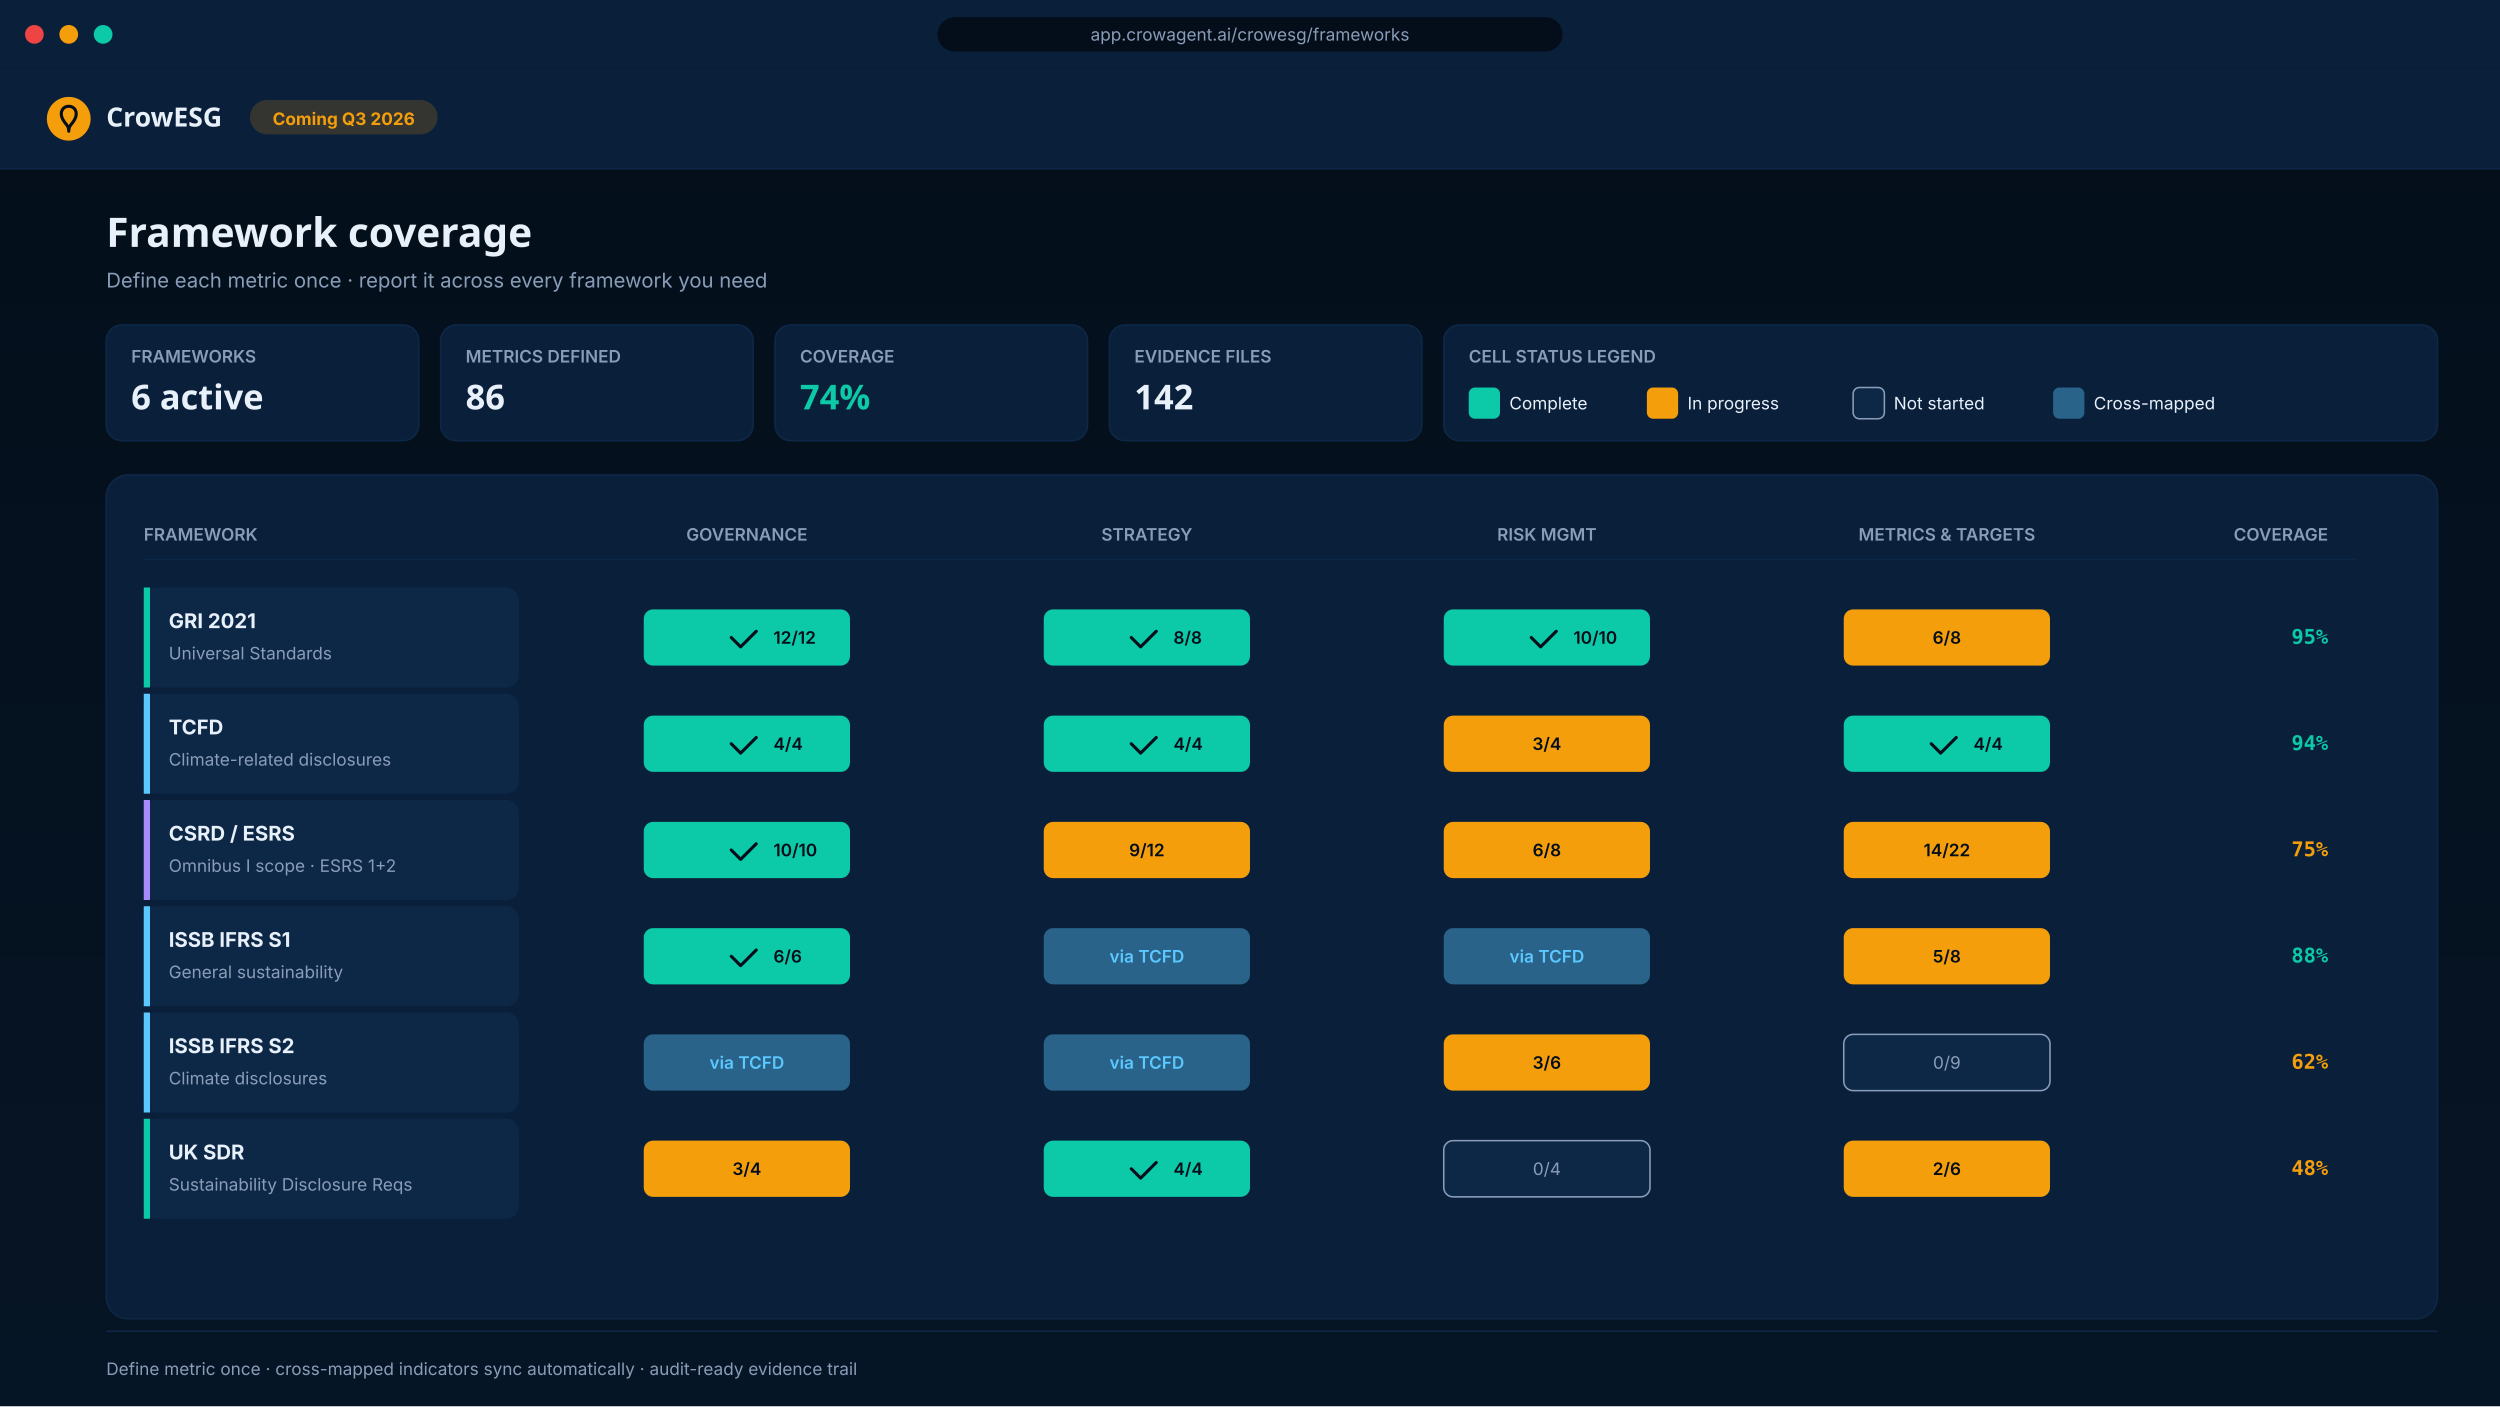
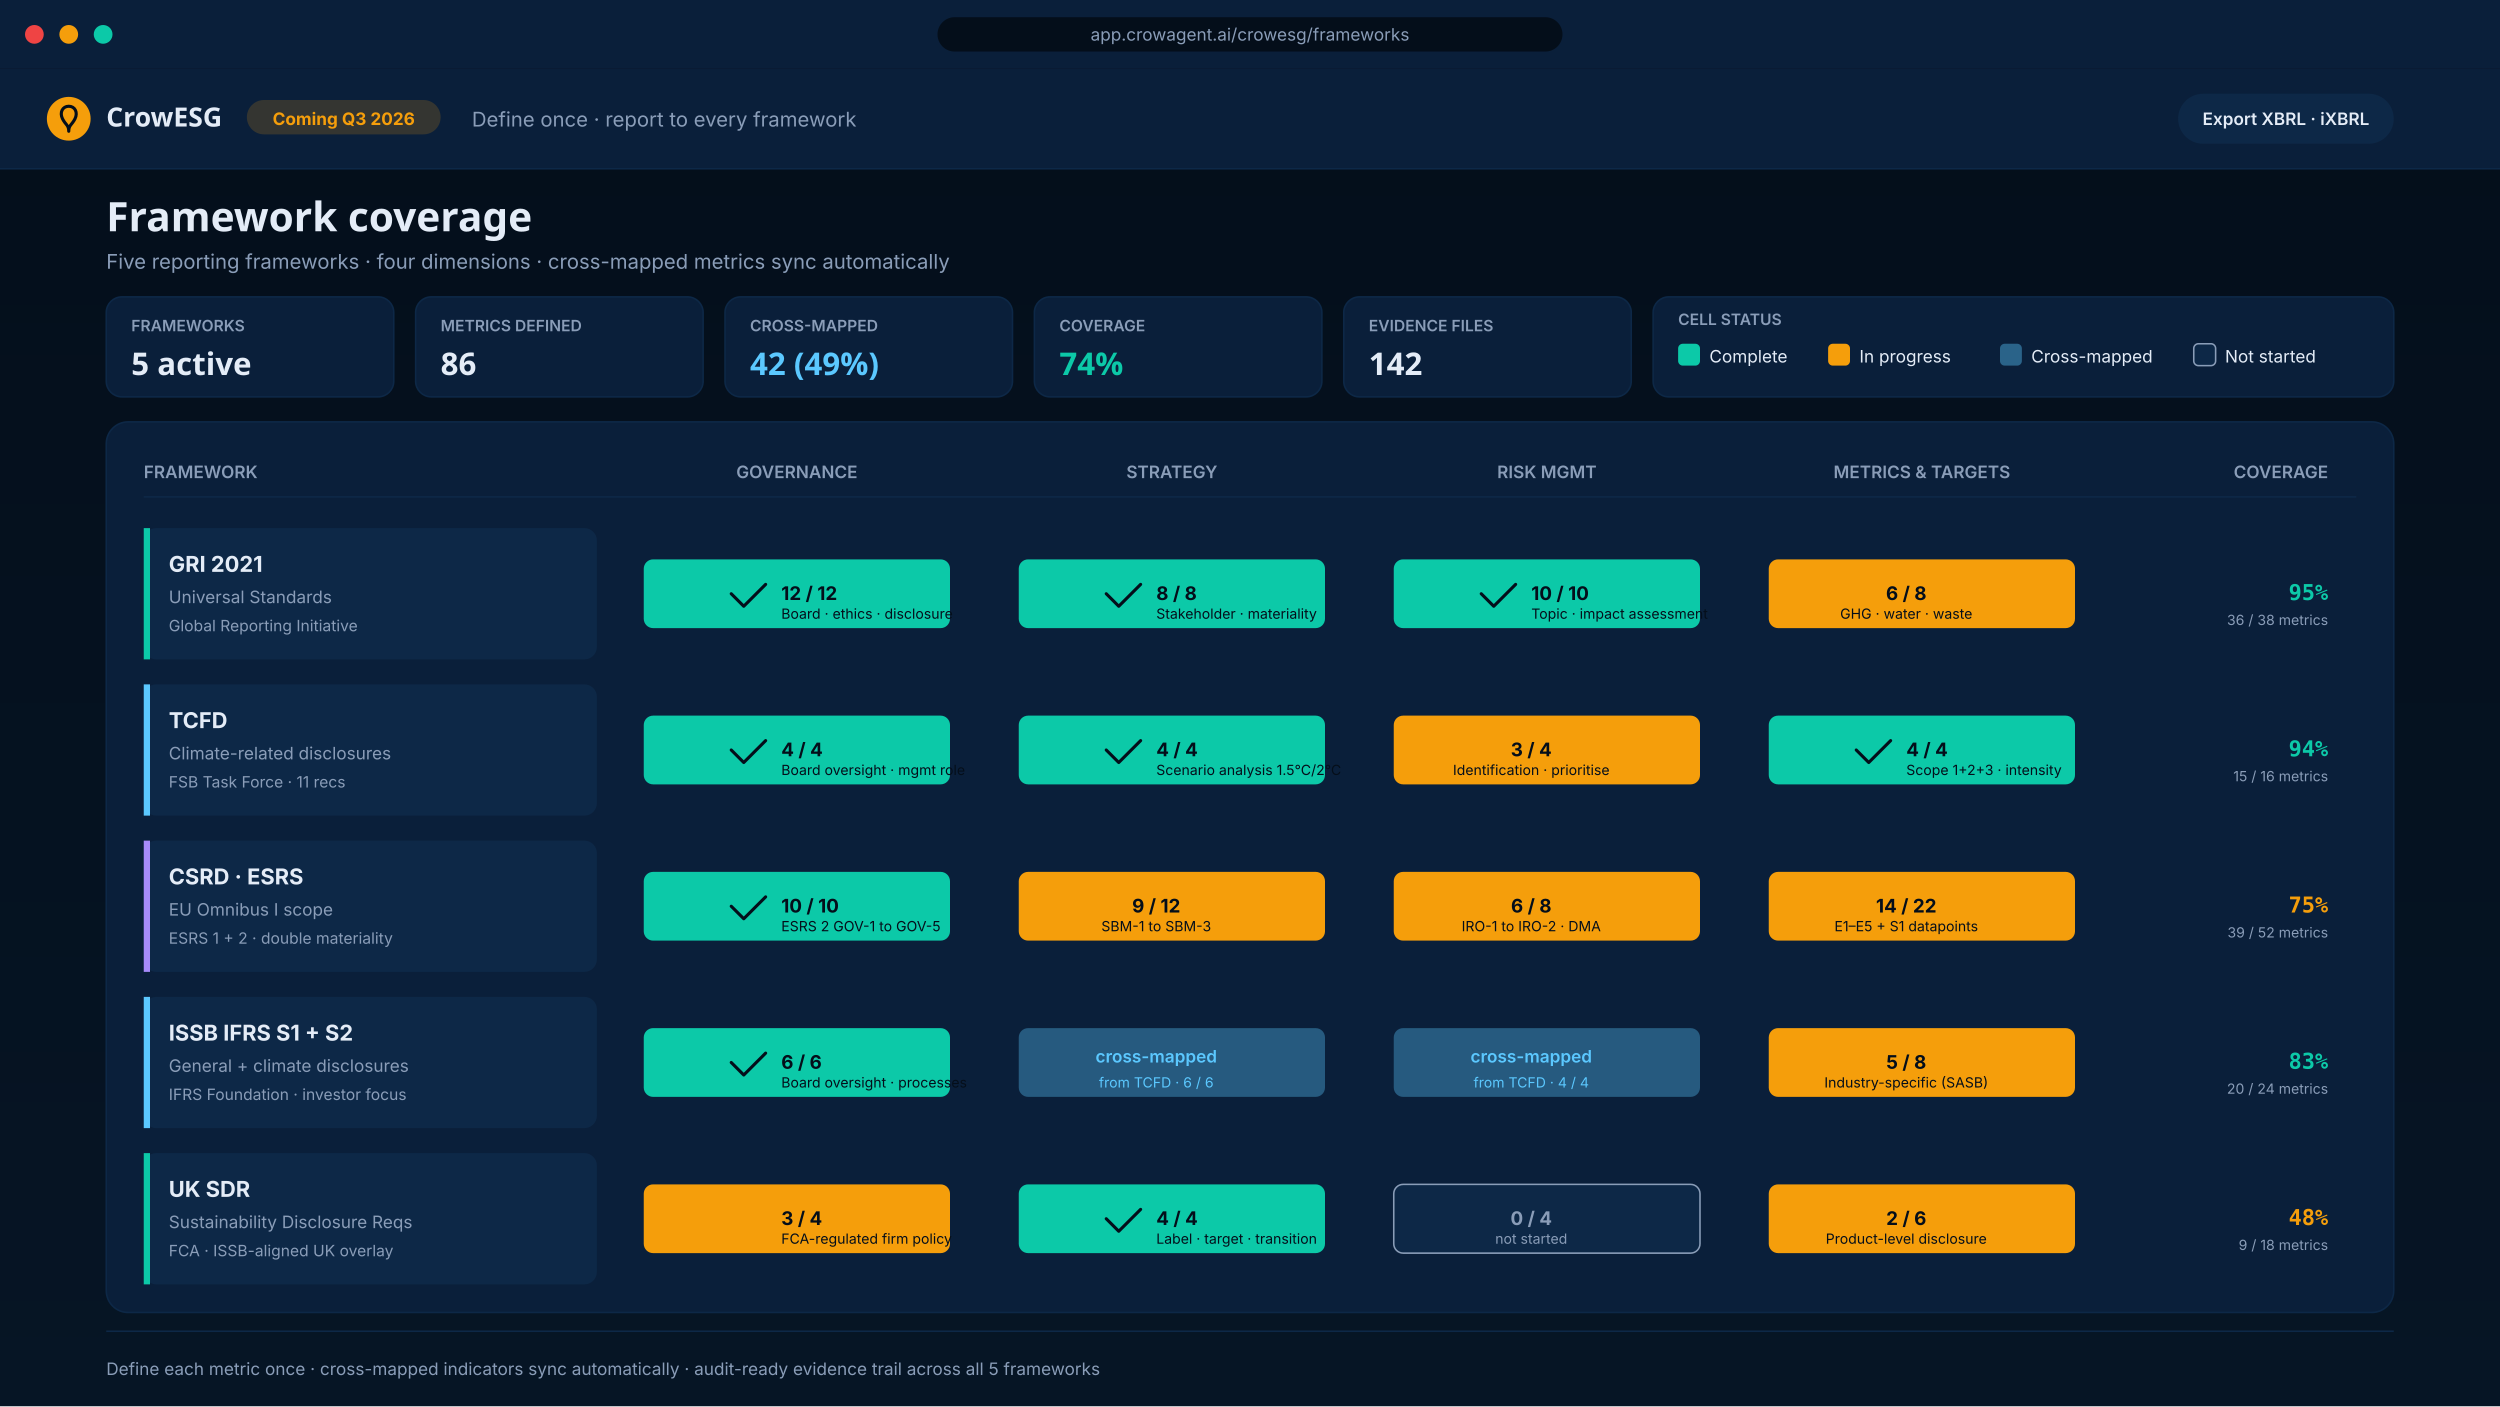
- <svg xmlns="http://www.w3.org/2000/svg" viewBox="0 0 1600 900" role="img" aria-label="CrowESG framework matrix mockup with six reporting frameworks rows and four reporting dimensions columns showing coverage status">
+ <svg xmlns="http://www.w3.org/2000/svg" viewBox="0 0 1600 900" width="1600" height="900" preserveAspectRatio="xMidYMid meet" role="img" aria-label="CrowESG framework matrix with five reporting frameworks GRI, TCFD, CSRD, ISSB, UK SDR and per-cell metric coverage">
  <defs>
-     <linearGradient id="bgG8" x1="0" y1="0" x2="0" y2="1">
+     <linearGradient id="esBg" x1="0" y1="0" x2="0" y2="1">
      <stop offset="0" stop-color="#040E1A" />
      <stop offset="1" stop-color="#061525" />
    </linearGradient>
+     <linearGradient id="esG" x1="0" y1="0" x2="1" y2="0">
+       <stop offset="0" stop-color="#0CC9A8" />
+       <stop offset="1" stop-color="#5BC8FF" />
+     </linearGradient>
  </defs>
  <style>
-     .f { font-family: 'Plus Jakarta Sans', system-ui, sans-serif; }
-     .b { font-family: 'Inter', system-ui, sans-serif; }
-     .m { font-family: 'JetBrains Mono', ui-monospace, monospace; }
+     .f{font-family:'Plus Jakarta Sans',system-ui,sans-serif}
+     .b{font-family:'Inter',system-ui,sans-serif}
+     .m{font-family:'JetBrains Mono',ui-monospace,monospace}
+     .teal{fill:#0CC9A8}
+     .mark{fill:#A78BFA}
+     .sky{fill:#5BC8FF}
+     .cloud{fill:#E4ECF7}
+     .steel{fill:#8A9DB8}
+     @keyframes sf23ax-soft{0%,100%{opacity:1}50%{opacity:.78}}
+     @keyframes sf23ax-blink{0%,100%{opacity:1}50%{opacity:.4}}
+     @keyframes sf23ax-march{from{stroke-dashoffset:0}to{stroke-dashoffset:-32}}
+     @keyframes sf23ax-breathe{0%,100%{opacity:1}50%{opacity:.88}}
+     rect[fill="#0CC9A8"]:not([fill-opacity]){animation:sf23ax-soft 3.8s ease-in-out infinite}
+     rect[fill="#F59E0B"]:not([fill-opacity]){animation:sf23ax-soft 2.6s ease-in-out infinite}
+     rect[fill="#EF4444"]:not([fill-opacity]){animation:sf23ax-blink 2s ease-in-out infinite}
+     rect[fill="#5BC8FF"]:not([fill-opacity]){animation:sf23ax-soft 4.4s ease-in-out infinite}
+     rect.teal{animation:sf23ax-soft 3.8s ease-in-out infinite}
+     rect.sky{animation:sf23ax-soft 4.4s ease-in-out infinite}
+     rect.mark{animation:sf23ax-breathe 5s ease-in-out infinite}
+     circle[fill="#0CC9A8"]{animation:sf23ax-soft 3.8s ease-in-out infinite}
+     circle[fill="#F59E0B"]{animation:sf23ax-soft 2.6s ease-in-out infinite}
+     circle[fill="#EF4444"]{animation:sf23ax-blink 2s ease-in-out infinite}
+     circle[fill="#5BC8FF"]{animation:sf23ax-soft 4.4s ease-in-out infinite}
+     polyline{stroke-dasharray:8 6;animation:sf23ax-march 2.4s linear infinite}
+     text[font-size="20"],text[font-size="22"],text[font-size="24"],text[font-size="26"],text[font-size="28"],text[font-size="32"],text[font-size="34"],text[font-size="56"],text[font-size="92"]{animation:sf23ax-breathe 5.4s ease-in-out infinite}
+     @media (prefers-reduced-motion:reduce){*{animation:none!important}}
  </style>
-   <rect width="1600" height="900" fill="url(#bgG8)" />
-   <rect x="0" y="0" width="1600" height="44" fill="#0A1F3A" />
+   <rect width="1600" height="900" fill="url(#esBg)" />
+   <rect width="1600" height="44" fill="#0A1F3A" />
  <circle cx="22" cy="22" r="6" fill="#EF4444" />
  <circle cx="44" cy="22" r="6" fill="#F59E0B" />
  <circle cx="66" cy="22" r="6" fill="#0CC9A8" />
  <rect x="600" y="11" width="400" height="22" rx="11" fill="#040E1A" />
-   <text x="800" y="26" text-anchor="middle" class="b" font-size="11" fill="#8A9DB8">app.crowagent.ai/crowesg/frameworks</text>
-   <rect x="0" y="44" width="1600" height="64" fill="#0A1F3A" />
-   <line x1="0" y1="108" x2="1600" y2="108" stroke="#0D2847" />
+   <text x="800" y="26" text-anchor="middle" class="b steel" font-size="11">app.crowagent.ai/crowesg/frameworks</text>
+   <rect y="44" width="1600" height="64" fill="#0A1F3A" />
+   <line y1="108" x2="1600" y2="108" stroke="#0D2847" />
  <circle cx="44" cy="76" r="14" fill="#F59E0B" />
-   <path d="M44 68 C40 68 38 72 40 76 C42 80 44 80 44 84 M44 68 C48 68 50 72 48 76 C46 80 44 80 44 84" stroke="#040E1A" stroke-width="2" fill="none" stroke-linecap="round" />
-   <text x="68" y="81" class="f" font-size="17" font-weight="700" fill="#E8F0FA">CrowESG</text>
-   <rect x="160" y="64" width="120" height="22" rx="11" fill="#F59E0B" fill-opacity="0.18" />
+   <path d="M44 68c-4 0-6 4-4 8s4 4 4 8M44 68c4 0 6 4 4 8s-4 4-4 8" stroke="#040E1A" stroke-width="2" fill="none" stroke-linecap="round" />
+   <text x="68" y="81" class="f cloud" font-size="17" font-weight="700">CrowESG</text>
+   <rect x="158" y="64" width="124" height="22" rx="11" fill="#F59E0B" fill-opacity="0.18" />
  <text x="220" y="80" text-anchor="middle" class="b" font-size="11" font-weight="700" fill="#F59E0B">Coming Q3 2026</text>
-   <text x="68" y="158" class="f" font-size="26" font-weight="700" fill="#E8F0FA">Framework coverage</text>
-   <text x="68" y="184" class="b" font-size="13" fill="#8A9DB8">Define each metric once · report it across every framework you need</text>
-   <rect x="68" y="208" width="200" height="74" rx="10" fill="#0A1F3A" stroke="#0D2847" />
-   <text x="84" y="232" class="b" font-size="11" font-weight="600" fill="#8A9DB8">FRAMEWORKS</text>
-   <text x="84" y="262" class="f" font-size="22" font-weight="700" fill="#E8F0FA">6 active</text>
-   <rect x="282" y="208" width="200" height="74" rx="10" fill="#0A1F3A" stroke="#0D2847" />
-   <text x="298" y="232" class="b" font-size="11" font-weight="600" fill="#8A9DB8">METRICS DEFINED</text>
-   <text x="298" y="262" class="f" font-size="22" font-weight="700" fill="#E8F0FA">86</text>
-   <rect x="496" y="208" width="200" height="74" rx="10" fill="#0A1F3A" stroke="#0D2847" />
-   <text x="512" y="232" class="b" font-size="11" font-weight="600" fill="#8A9DB8">COVERAGE</text>
-   <text x="512" y="262" class="f" font-size="22" font-weight="700" fill="#0CC9A8">74%</text>
-   <rect x="710" y="208" width="200" height="74" rx="10" fill="#0A1F3A" stroke="#0D2847" />
-   <text x="726" y="232" class="b" font-size="11" font-weight="600" fill="#8A9DB8">EVIDENCE FILES</text>
-   <text x="726" y="262" class="f" font-size="22" font-weight="700" fill="#E8F0FA">142</text>
-   <rect x="924" y="208" width="636" height="74" rx="10" fill="#0A1F3A" stroke="#0D2847" />
-   <text x="940" y="232" class="b" font-size="11" font-weight="600" fill="#8A9DB8">CELL STATUS LEGEND</text>
-   <rect x="940" y="248" width="20" height="20" rx="4" fill="#0CC9A8" />
-   <text x="966" y="262" class="b" font-size="11" fill="#E8F0FA">Complete</text>
-   <rect x="1054" y="248" width="20" height="20" rx="4" fill="#F59E0B" />
-   <text x="1080" y="262" class="b" font-size="11" fill="#E8F0FA">In progress</text>
-   <rect x="1186" y="248" width="20" height="20" rx="4" fill="#0D2847" stroke="#8A9DB8" />
-   <text x="1212" y="262" class="b" font-size="11" fill="#E8F0FA">Not started</text>
-   <rect x="1314" y="248" width="20" height="20" rx="4" fill="#5BC8FF" fill-opacity="0.4" />
-   <text x="1340" y="262" class="b" font-size="11" fill="#E8F0FA">Cross-mapped</text>
-   <rect x="68" y="304" width="1492" height="540" rx="14" fill="#0A1F3A" stroke="#0D2847" />
-   <text x="92" y="346" class="b" font-size="11" font-weight="600" fill="#8A9DB8">FRAMEWORK</text>
-   <text x="478" y="346" text-anchor="middle" class="b" font-size="11" font-weight="600" fill="#8A9DB8">GOVERNANCE</text>
-   <text x="734" y="346" text-anchor="middle" class="b" font-size="11" font-weight="600" fill="#8A9DB8">STRATEGY</text>
-   <text x="990" y="346" text-anchor="middle" class="b" font-size="11" font-weight="600" fill="#8A9DB8">RISK MGMT</text>
-   <text x="1246" y="346" text-anchor="middle" class="b" font-size="11" font-weight="600" fill="#8A9DB8">METRICS &amp; TARGETS</text>
-   <text x="1490" y="346" text-anchor="end" class="b" font-size="11" font-weight="600" fill="#8A9DB8">COVERAGE</text>
-   <line x1="92" y1="358" x2="1508" y2="358" stroke="#0D2847" />
-   <g transform="translate(0, 376)">
-     <rect x="92" y="0" width="240" height="64" rx="8" fill="#0D2847" />
-     <rect x="92" y="0" width="4" height="64" fill="#0CC9A8" />
-     <text x="108" y="26" class="b" font-size="13" font-weight="700" fill="#E8F0FA">GRI 2021</text>
-     <text x="108" y="46" class="b" font-size="11" fill="#8A9DB8">Universal Standards</text>
-     <rect x="412" y="14" width="132" height="36" rx="6" fill="#0CC9A8" />
-     <path d="M468 32 L474 38 L484 28" stroke="#040E1A" stroke-width="2" fill="none" stroke-linecap="round" stroke-linejoin="round" />
-     <text x="495" y="36" class="b" font-size="11" font-weight="600" fill="#040E1A">12/12</text>
-     <rect x="668" y="14" width="132" height="36" rx="6" fill="#0CC9A8" />
-     <path d="M724 32 L730 38 L740 28" stroke="#040E1A" stroke-width="2" fill="none" stroke-linecap="round" stroke-linejoin="round" />
-     <text x="751" y="36" class="b" font-size="11" font-weight="600" fill="#040E1A">8/8</text>
-     <rect x="924" y="14" width="132" height="36" rx="6" fill="#0CC9A8" />
-     <path d="M980 32 L986 38 L996 28" stroke="#040E1A" stroke-width="2" fill="none" stroke-linecap="round" stroke-linejoin="round" />
-     <text x="1007" y="36" class="b" font-size="11" font-weight="600" fill="#040E1A">10/10</text>
-     <rect x="1180" y="14" width="132" height="36" rx="6" fill="#F59E0B" />
-     <text x="1246" y="36" text-anchor="middle" class="b" font-size="11" font-weight="600" fill="#040E1A">6/8</text>
-     <text x="1490" y="36" text-anchor="end" class="m" font-size="13" font-weight="700" fill="#0CC9A8">95%</text>
-   </g>
-   <g transform="translate(0, 444)">
-     <rect x="92" y="0" width="240" height="64" rx="8" fill="#0D2847" />
-     <rect x="92" y="0" width="4" height="64" fill="#5BC8FF" />
-     <text x="108" y="26" class="b" font-size="13" font-weight="700" fill="#E8F0FA">TCFD</text>
-     <text x="108" y="46" class="b" font-size="11" fill="#8A9DB8">Climate-related disclosures</text>
-     <rect x="412" y="14" width="132" height="36" rx="6" fill="#0CC9A8" />
-     <path d="M468 32 L474 38 L484 28" stroke="#040E1A" stroke-width="2" fill="none" stroke-linecap="round" stroke-linejoin="round" />
-     <text x="495" y="36" class="b" font-size="11" font-weight="600" fill="#040E1A">4/4</text>
-     <rect x="668" y="14" width="132" height="36" rx="6" fill="#0CC9A8" />
-     <path d="M724 32 L730 38 L740 28" stroke="#040E1A" stroke-width="2" fill="none" stroke-linecap="round" stroke-linejoin="round" />
-     <text x="751" y="36" class="b" font-size="11" font-weight="600" fill="#040E1A">4/4</text>
-     <rect x="924" y="14" width="132" height="36" rx="6" fill="#F59E0B" />
-     <text x="990" y="36" text-anchor="middle" class="b" font-size="11" font-weight="600" fill="#040E1A">3/4</text>
-     <rect x="1180" y="14" width="132" height="36" rx="6" fill="#0CC9A8" />
-     <path d="M1236 32 L1242 38 L1252 28" stroke="#040E1A" stroke-width="2" fill="none" stroke-linecap="round" stroke-linejoin="round" />
-     <text x="1263" y="36" class="b" font-size="11" font-weight="600" fill="#040E1A">4/4</text>
-     <text x="1490" y="36" text-anchor="end" class="m" font-size="13" font-weight="700" fill="#0CC9A8">94%</text>
-   </g>
-   <g transform="translate(0, 512)">
-     <rect x="92" y="0" width="240" height="64" rx="8" fill="#0D2847" />
-     <rect x="92" y="0" width="4" height="64" fill="#A78BFA" />
-     <text x="108" y="26" class="b" font-size="13" font-weight="700" fill="#E8F0FA">CSRD / ESRS</text>
-     <text x="108" y="46" class="b" font-size="11" fill="#8A9DB8">Omnibus I scope · ESRS 1+2</text>
-     <rect x="412" y="14" width="132" height="36" rx="6" fill="#0CC9A8" />
-     <path d="M468 32 L474 38 L484 28" stroke="#040E1A" stroke-width="2" fill="none" stroke-linecap="round" stroke-linejoin="round" />
-     <text x="495" y="36" class="b" font-size="11" font-weight="600" fill="#040E1A">10/10</text>
-     <rect x="668" y="14" width="132" height="36" rx="6" fill="#F59E0B" />
-     <text x="734" y="36" text-anchor="middle" class="b" font-size="11" font-weight="600" fill="#040E1A">9/12</text>
-     <rect x="924" y="14" width="132" height="36" rx="6" fill="#F59E0B" />
-     <text x="990" y="36" text-anchor="middle" class="b" font-size="11" font-weight="600" fill="#040E1A">6/8</text>
-     <rect x="1180" y="14" width="132" height="36" rx="6" fill="#F59E0B" />
-     <text x="1246" y="36" text-anchor="middle" class="b" font-size="11" font-weight="600" fill="#040E1A">14/22</text>
-     <text x="1490" y="36" text-anchor="end" class="m" font-size="13" font-weight="700" fill="#F59E0B">75%</text>
-   </g>
-   <g transform="translate(0, 580)">
-     <rect x="92" y="0" width="240" height="64" rx="8" fill="#0D2847" />
-     <rect x="92" y="0" width="4" height="64" fill="#5BC8FF" />
-     <text x="108" y="26" class="b" font-size="13" font-weight="700" fill="#E8F0FA">ISSB IFRS S1</text>
-     <text x="108" y="46" class="b" font-size="11" fill="#8A9DB8">General sustainability</text>
-     <rect x="412" y="14" width="132" height="36" rx="6" fill="#0CC9A8" />
-     <path d="M468 32 L474 38 L484 28" stroke="#040E1A" stroke-width="2" fill="none" stroke-linecap="round" stroke-linejoin="round" />
-     <text x="495" y="36" class="b" font-size="11" font-weight="600" fill="#040E1A">6/6</text>
-     <rect x="668" y="14" width="132" height="36" rx="6" fill="#5BC8FF" fill-opacity="0.4" />
-     <text x="734" y="36" text-anchor="middle" class="b" font-size="11" font-weight="600" fill="#5BC8FF">via TCFD</text>
-     <rect x="924" y="14" width="132" height="36" rx="6" fill="#5BC8FF" fill-opacity="0.4" />
-     <text x="990" y="36" text-anchor="middle" class="b" font-size="11" font-weight="600" fill="#5BC8FF">via TCFD</text>
-     <rect x="1180" y="14" width="132" height="36" rx="6" fill="#F59E0B" />
-     <text x="1246" y="36" text-anchor="middle" class="b" font-size="11" font-weight="600" fill="#040E1A">5/8</text>
-     <text x="1490" y="36" text-anchor="end" class="m" font-size="13" font-weight="700" fill="#0CC9A8">88%</text>
-   </g>
-   <g transform="translate(0, 648)">
-     <rect x="92" y="0" width="240" height="64" rx="8" fill="#0D2847" />
-     <rect x="92" y="0" width="4" height="64" fill="#5BC8FF" />
-     <text x="108" y="26" class="b" font-size="13" font-weight="700" fill="#E8F0FA">ISSB IFRS S2</text>
-     <text x="108" y="46" class="b" font-size="11" fill="#8A9DB8">Climate disclosures</text>
-     <rect x="412" y="14" width="132" height="36" rx="6" fill="#5BC8FF" fill-opacity="0.4" />
-     <text x="478" y="36" text-anchor="middle" class="b" font-size="11" font-weight="600" fill="#5BC8FF">via TCFD</text>
-     <rect x="668" y="14" width="132" height="36" rx="6" fill="#5BC8FF" fill-opacity="0.4" />
-     <text x="734" y="36" text-anchor="middle" class="b" font-size="11" font-weight="600" fill="#5BC8FF">via TCFD</text>
-     <rect x="924" y="14" width="132" height="36" rx="6" fill="#F59E0B" />
-     <text x="990" y="36" text-anchor="middle" class="b" font-size="11" font-weight="600" fill="#040E1A">3/6</text>
-     <rect x="1180" y="14" width="132" height="36" rx="6" fill="#0D2847" stroke="#8A9DB8" />
-     <text x="1246" y="36" text-anchor="middle" class="b" font-size="11" fill="#8A9DB8">0/9</text>
-     <text x="1490" y="36" text-anchor="end" class="m" font-size="13" font-weight="700" fill="#F59E0B">62%</text>
-   </g>
-   <g transform="translate(0, 716)">
-     <rect x="92" y="0" width="240" height="64" rx="8" fill="#0D2847" />
-     <rect x="92" y="0" width="4" height="64" fill="#0CC9A8" />
-     <text x="108" y="26" class="b" font-size="13" font-weight="700" fill="#E8F0FA">UK SDR</text>
-     <text x="108" y="46" class="b" font-size="11" fill="#8A9DB8">Sustainability Disclosure Reqs</text>
-     <rect x="412" y="14" width="132" height="36" rx="6" fill="#F59E0B" />
-     <text x="478" y="36" text-anchor="middle" class="b" font-size="11" font-weight="600" fill="#040E1A">3/4</text>
-     <rect x="668" y="14" width="132" height="36" rx="6" fill="#0CC9A8" />
-     <path d="M724 32 L730 38 L740 28" stroke="#040E1A" stroke-width="2" fill="none" stroke-linecap="round" stroke-linejoin="round" />
-     <text x="751" y="36" class="b" font-size="11" font-weight="600" fill="#040E1A">4/4</text>
-     <rect x="924" y="14" width="132" height="36" rx="6" fill="#0D2847" stroke="#8A9DB8" />
-     <text x="990" y="36" text-anchor="middle" class="b" font-size="11" fill="#8A9DB8">0/4</text>
-     <rect x="1180" y="14" width="132" height="36" rx="6" fill="#F59E0B" />
-     <text x="1246" y="36" text-anchor="middle" class="b" font-size="11" font-weight="600" fill="#040E1A">2/6</text>
-     <text x="1490" y="36" text-anchor="end" class="m" font-size="13" font-weight="700" fill="#F59E0B">48%</text>
-   </g>
-   <line x1="68" y1="852" x2="1560" y2="852" stroke="#0D2847" />
-   <text x="68" y="880" class="b" font-size="11" fill="#8A9DB8">Define metric once · cross-mapped indicators sync automatically · audit-ready evidence trail</text>
+   <text x="302" y="81" class="b steel" font-size="13">Define once · report to every framework</text>
+   <rect x="1394" y="60" width="138" height="32" rx="16" fill="#0D2847" />
+   <text x="1463" y="80" text-anchor="middle" class="b cloud" font-size="11" font-weight="600">Export XBRL · iXBRL</text>
+   <text x="68" y="148" class="f cloud" font-size="26" font-weight="700">Framework coverage</text>
+   <text x="68" y="172" class="b steel" font-size="13">Five reporting frameworks · four dimensions · cross-mapped metrics sync automatically</text>
+   <g>
+     <rect x="68" y="190" width="184" height="64" rx="10" fill="#0A1F3A" stroke="#0D2847" />
+     <text x="84" y="212" class="b steel" font-size="10" font-weight="600">FRAMEWORKS</text>
+     <text x="84" y="240" class="f cloud" font-size="20" font-weight="700">5 active</text>
+     <rect x="266" y="190" width="184" height="64" rx="10" fill="#0A1F3A" stroke="#0D2847" />
+     <text x="282" y="212" class="b steel" font-size="10" font-weight="600">METRICS DEFINED</text>
+     <text x="282" y="240" class="f cloud" font-size="20" font-weight="700">86</text>
+     <rect x="464" y="190" width="184" height="64" rx="10" fill="#0A1F3A" stroke="#0D2847" />
+     <text x="480" y="212" class="b steel" font-size="10" font-weight="600">CROSS-MAPPED</text>
+     <text x="480" y="240" class="f sky" font-size="20" font-weight="700">42 (49%)</text>
+     <rect x="662" y="190" width="184" height="64" rx="10" fill="#0A1F3A" stroke="#0D2847" />
+     <text x="678" y="212" class="b steel" font-size="10" font-weight="600">COVERAGE</text>
+     <text x="678" y="240" class="f teal" font-size="20" font-weight="700">74%</text>
+     <rect x="860" y="190" width="184" height="64" rx="10" fill="#0A1F3A" stroke="#0D2847" />
+     <text x="876" y="212" class="b steel" font-size="10" font-weight="600">EVIDENCE FILES</text>
+     <text x="876" y="240" class="f cloud" font-size="20" font-weight="700">142</text>
+     <rect x="1058" y="190" width="474" height="64" rx="10" fill="#0A1F3A" stroke="#0D2847" />
+     <text x="1074" y="208" class="b steel" font-size="10" font-weight="600">CELL STATUS</text>
+     <rect x="1074" y="220" width="14" height="14" rx="3" fill="#0CC9A8" />
+     <text x="1094" y="232" class="b cloud" font-size="11">Complete</text>
+     <rect x="1170" y="220" width="14" height="14" rx="3" fill="#F59E0B" />
+     <text x="1190" y="232" class="b cloud" font-size="11">In progress</text>
+     <rect x="1280" y="220" width="14" height="14" rx="3" fill="#5BC8FF" fill-opacity="0.4" />
+     <text x="1300" y="232" class="b cloud" font-size="11">Cross-mapped</text>
+     <rect x="1404" y="220" width="14" height="14" rx="3" fill="#0D2847" stroke="#8A9DB8" />
+     <text x="1424" y="232" class="b cloud" font-size="11">Not started</text>
+   </g>
+   <rect x="68" y="270" width="1464" height="570" rx="14" fill="#0A1F3A" stroke="#0D2847" />
+   <text x="92" y="306" class="b steel" font-size="11" font-weight="600">FRAMEWORK</text>
+   <text x="510" y="306" text-anchor="middle" class="b steel" font-size="11" font-weight="600">GOVERNANCE</text>
+   <text x="750" y="306" text-anchor="middle" class="b steel" font-size="11" font-weight="600">STRATEGY</text>
+   <text x="990" y="306" text-anchor="middle" class="b steel" font-size="11" font-weight="600">RISK MGMT</text>
+   <text x="1230" y="306" text-anchor="middle" class="b steel" font-size="11" font-weight="600">METRICS &amp; TARGETS</text>
+   <text x="1490" y="306" text-anchor="end" class="b steel" font-size="11" font-weight="600">COVERAGE</text>
+   <line x1="92" y1="318" x2="1508" y2="318" stroke="#0D2847" />
+   <g transform="translate(0,338)">
+     <rect x="92" width="290" height="84" rx="8" fill="#0D2847" />
+     <rect x="92" width="4" height="84" class="teal" />
+     <text x="108" y="28" class="b cloud" font-size="14" font-weight="700">GRI 2021</text>
+     <text x="108" y="48" class="b steel" font-size="11">Universal Standards</text>
+     <text x="108" y="66" class="b steel" font-size="10">Global Reporting Initiative</text>
+     <rect x="412" y="20" width="196" height="44" rx="6" fill="#0CC9A8" />
+     <path d="M468 42l8 8 14-14" stroke="#040E1A" stroke-width="2" fill="none" stroke-linecap="round" stroke-linejoin="round" />
+     <text x="500" y="46" class="b" font-size="12" font-weight="700" fill="#040E1A">12 / 12</text>
+     <text x="500" y="58" class="b" font-size="9" fill="#040E1A">Board · ethics · disclosure</text>
+     <rect x="652" y="20" width="196" height="44" rx="6" fill="#0CC9A8" />
+     <path d="M708 42l8 8 14-14" stroke="#040E1A" stroke-width="2" fill="none" stroke-linecap="round" stroke-linejoin="round" />
+     <text x="740" y="46" class="b" font-size="12" font-weight="700" fill="#040E1A">8 / 8</text>
+     <text x="740" y="58" class="b" font-size="9" fill="#040E1A">Stakeholder · materiality</text>
+     <rect x="892" y="20" width="196" height="44" rx="6" fill="#0CC9A8" />
+     <path d="M948 42l8 8 14-14" stroke="#040E1A" stroke-width="2" fill="none" stroke-linecap="round" stroke-linejoin="round" />
+     <text x="980" y="46" class="b" font-size="12" font-weight="700" fill="#040E1A">10 / 10</text>
+     <text x="980" y="58" class="b" font-size="9" fill="#040E1A">Topic · impact assessment</text>
+     <rect x="1132" y="20" width="196" height="44" rx="6" fill="#F59E0B" />
+     <text x="1220" y="46" text-anchor="middle" class="b" font-size="12" font-weight="700" fill="#040E1A">6 / 8</text>
+     <text x="1220" y="58" text-anchor="middle" class="b" font-size="9" fill="#040E1A">GHG · water · waste</text>
+     <text x="1490" y="46" text-anchor="end" class="m teal" font-size="14" font-weight="700">95%</text>
+     <text x="1490" y="62" text-anchor="end" class="b steel" font-size="9">36 / 38 metrics</text>
+   </g>
+   <g transform="translate(0,438)">
+     <rect x="92" width="290" height="84" rx="8" fill="#0D2847" />
+     <rect x="92" width="4" height="84" class="sky" />
+     <text x="108" y="28" class="b cloud" font-size="14" font-weight="700">TCFD</text>
+     <text x="108" y="48" class="b steel" font-size="11">Climate-related disclosures</text>
+     <text x="108" y="66" class="b steel" font-size="10">FSB Task Force · 11 recs</text>
+     <rect x="412" y="20" width="196" height="44" rx="6" fill="#0CC9A8" />
+     <path d="M468 42l8 8 14-14" stroke="#040E1A" stroke-width="2" fill="none" stroke-linecap="round" stroke-linejoin="round" />
+     <text x="500" y="46" class="b" font-size="12" font-weight="700" fill="#040E1A">4 / 4</text>
+     <text x="500" y="58" class="b" font-size="9" fill="#040E1A">Board oversight · mgmt role</text>
+     <rect x="652" y="20" width="196" height="44" rx="6" fill="#0CC9A8" />
+     <path d="M708 42l8 8 14-14" stroke="#040E1A" stroke-width="2" fill="none" stroke-linecap="round" stroke-linejoin="round" />
+     <text x="740" y="46" class="b" font-size="12" font-weight="700" fill="#040E1A">4 / 4</text>
+     <text x="740" y="58" class="b" font-size="9" fill="#040E1A">Scenario analysis 1.5°C/2°C</text>
+     <rect x="892" y="20" width="196" height="44" rx="6" fill="#F59E0B" />
+     <text x="980" y="46" text-anchor="middle" class="b" font-size="12" font-weight="700" fill="#040E1A">3 / 4</text>
+     <text x="980" y="58" text-anchor="middle" class="b" font-size="9" fill="#040E1A">Identification · prioritise</text>
+     <rect x="1132" y="20" width="196" height="44" rx="6" fill="#0CC9A8" />
+     <path d="M1188 42l8 8 14-14" stroke="#040E1A" stroke-width="2" fill="none" stroke-linecap="round" stroke-linejoin="round" />
+     <text x="1220" y="46" class="b" font-size="12" font-weight="700" fill="#040E1A">4 / 4</text>
+     <text x="1220" y="58" class="b" font-size="9" fill="#040E1A">Scope 1+2+3 · intensity</text>
+     <text x="1490" y="46" text-anchor="end" class="m teal" font-size="14" font-weight="700">94%</text>
+     <text x="1490" y="62" text-anchor="end" class="b steel" font-size="9">15 / 16 metrics</text>
+   </g>
+   <g transform="translate(0,538)">
+     <rect x="92" width="290" height="84" rx="8" fill="#0D2847" />
+     <rect x="92" width="4" height="84" class="mark" />
+     <text x="108" y="28" class="b cloud" font-size="14" font-weight="700">CSRD · ESRS</text>
+     <text x="108" y="48" class="b steel" font-size="11">EU Omnibus I scope</text>
+     <text x="108" y="66" class="b steel" font-size="10">ESRS 1 + 2 · double materiality</text>
+     <rect x="412" y="20" width="196" height="44" rx="6" fill="#0CC9A8" />
+     <path d="M468 42l8 8 14-14" stroke="#040E1A" stroke-width="2" fill="none" stroke-linecap="round" stroke-linejoin="round" />
+     <text x="500" y="46" class="b" font-size="12" font-weight="700" fill="#040E1A">10 / 10</text>
+     <text x="500" y="58" class="b" font-size="9" fill="#040E1A">ESRS 2 GOV-1 to GOV-5</text>
+     <rect x="652" y="20" width="196" height="44" rx="6" fill="#F59E0B" />
+     <text x="740" y="46" text-anchor="middle" class="b" font-size="12" font-weight="700" fill="#040E1A">9 / 12</text>
+     <text x="740" y="58" text-anchor="middle" class="b" font-size="9" fill="#040E1A">SBM-1 to SBM-3</text>
+     <rect x="892" y="20" width="196" height="44" rx="6" fill="#F59E0B" />
+     <text x="980" y="46" text-anchor="middle" class="b" font-size="12" font-weight="700" fill="#040E1A">6 / 8</text>
+     <text x="980" y="58" text-anchor="middle" class="b" font-size="9" fill="#040E1A">IRO-1 to IRO-2 · DMA</text>
+     <rect x="1132" y="20" width="196" height="44" rx="6" fill="#F59E0B" />
+     <text x="1220" y="46" text-anchor="middle" class="b" font-size="12" font-weight="700" fill="#040E1A">14 / 22</text>
+     <text x="1220" y="58" text-anchor="middle" class="b" font-size="9" fill="#040E1A">E1–E5 + S1 datapoints</text>
+     <text x="1490" y="46" text-anchor="end" class="m" font-size="14" font-weight="700" fill="#F59E0B">75%</text>
+     <text x="1490" y="62" text-anchor="end" class="b steel" font-size="9">39 / 52 metrics</text>
+   </g>
+   <g transform="translate(0,638)">
+     <rect x="92" width="290" height="84" rx="8" fill="#0D2847" />
+     <rect x="92" width="4" height="84" class="sky" />
+     <text x="108" y="28" class="b cloud" font-size="14" font-weight="700">ISSB IFRS S1 + S2</text>
+     <text x="108" y="48" class="b steel" font-size="11">General + climate disclosures</text>
+     <text x="108" y="66" class="b steel" font-size="10">IFRS Foundation · investor focus</text>
+     <rect x="412" y="20" width="196" height="44" rx="6" fill="#0CC9A8" />
+     <path d="M468 42l8 8 14-14" stroke="#040E1A" stroke-width="2" fill="none" stroke-linecap="round" stroke-linejoin="round" />
+     <text x="500" y="46" class="b" font-size="12" font-weight="700" fill="#040E1A">6 / 6</text>
+     <text x="500" y="58" class="b" font-size="9" fill="#040E1A">Board oversight · processes</text>
+     <rect x="652" y="20" width="196" height="44" rx="6" fill="#5BC8FF" fill-opacity="0.35" />
+     <text x="740" y="42" text-anchor="middle" class="b" font-size="11" font-weight="600" fill="#5BC8FF">cross-mapped</text>
+     <text x="740" y="58" text-anchor="middle" class="b" font-size="9" fill="#5BC8FF">from TCFD · 6 / 6</text>
+     <rect x="892" y="20" width="196" height="44" rx="6" fill="#5BC8FF" fill-opacity="0.35" />
+     <text x="980" y="42" text-anchor="middle" class="b" font-size="11" font-weight="600" fill="#5BC8FF">cross-mapped</text>
+     <text x="980" y="58" text-anchor="middle" class="b" font-size="9" fill="#5BC8FF">from TCFD · 4 / 4</text>
+     <rect x="1132" y="20" width="196" height="44" rx="6" fill="#F59E0B" />
+     <text x="1220" y="46" text-anchor="middle" class="b" font-size="12" font-weight="700" fill="#040E1A">5 / 8</text>
+     <text x="1220" y="58" text-anchor="middle" class="b" font-size="9" fill="#040E1A">Industry-specific (SASB)</text>
+     <text x="1490" y="46" text-anchor="end" class="m teal" font-size="14" font-weight="700">83%</text>
+     <text x="1490" y="62" text-anchor="end" class="b steel" font-size="9">20 / 24 metrics</text>
+   </g>
+   <g transform="translate(0,738)">
+     <rect x="92" width="290" height="84" rx="8" fill="#0D2847" />
+     <rect x="92" width="4" height="84" class="teal" />
+     <text x="108" y="28" class="b cloud" font-size="14" font-weight="700">UK SDR</text>
+     <text x="108" y="48" class="b steel" font-size="11">Sustainability Disclosure Reqs</text>
+     <text x="108" y="66" class="b steel" font-size="10">FCA · ISSB-aligned UK overlay</text>
+     <rect x="412" y="20" width="196" height="44" rx="6" fill="#F59E0B" />
+     <text x="500" y="46" class="b" font-size="12" font-weight="700" fill="#040E1A">3 / 4</text>
+     <text x="500" y="58" class="b" font-size="9" fill="#040E1A">FCA-regulated firm policy</text>
+     <rect x="652" y="20" width="196" height="44" rx="6" fill="#0CC9A8" />
+     <path d="M708 42l8 8 14-14" stroke="#040E1A" stroke-width="2" fill="none" stroke-linecap="round" stroke-linejoin="round" />
+     <text x="740" y="46" class="b" font-size="12" font-weight="700" fill="#040E1A">4 / 4</text>
+     <text x="740" y="58" class="b" font-size="9" fill="#040E1A">Label · target · transition</text>
+     <rect x="892" y="20" width="196" height="44" rx="6" fill="#0D2847" stroke="#8A9DB8" />
+     <text x="980" y="46" text-anchor="middle" class="b steel" font-size="12" font-weight="700">0 / 4</text>
+     <text x="980" y="58" text-anchor="middle" class="b steel" font-size="9">not started</text>
+     <rect x="1132" y="20" width="196" height="44" rx="6" fill="#F59E0B" />
+     <text x="1220" y="46" text-anchor="middle" class="b" font-size="12" font-weight="700" fill="#040E1A">2 / 6</text>
+     <text x="1220" y="58" text-anchor="middle" class="b" font-size="9" fill="#040E1A">Product-level disclosure</text>
+     <text x="1490" y="46" text-anchor="end" class="m" font-size="14" font-weight="700" fill="#F59E0B">48%</text>
+     <text x="1490" y="62" text-anchor="end" class="b steel" font-size="9">9 / 18 metrics</text>
+   </g>
+   <line x1="68" y1="852" x2="1532" y2="852" stroke="#0D2847" />
+   <text x="68" y="880" class="b steel" font-size="11">Define each metric once · cross-mapped indicators sync automatically · audit-ready evidence trail across all 5 frameworks</text>
</svg>
